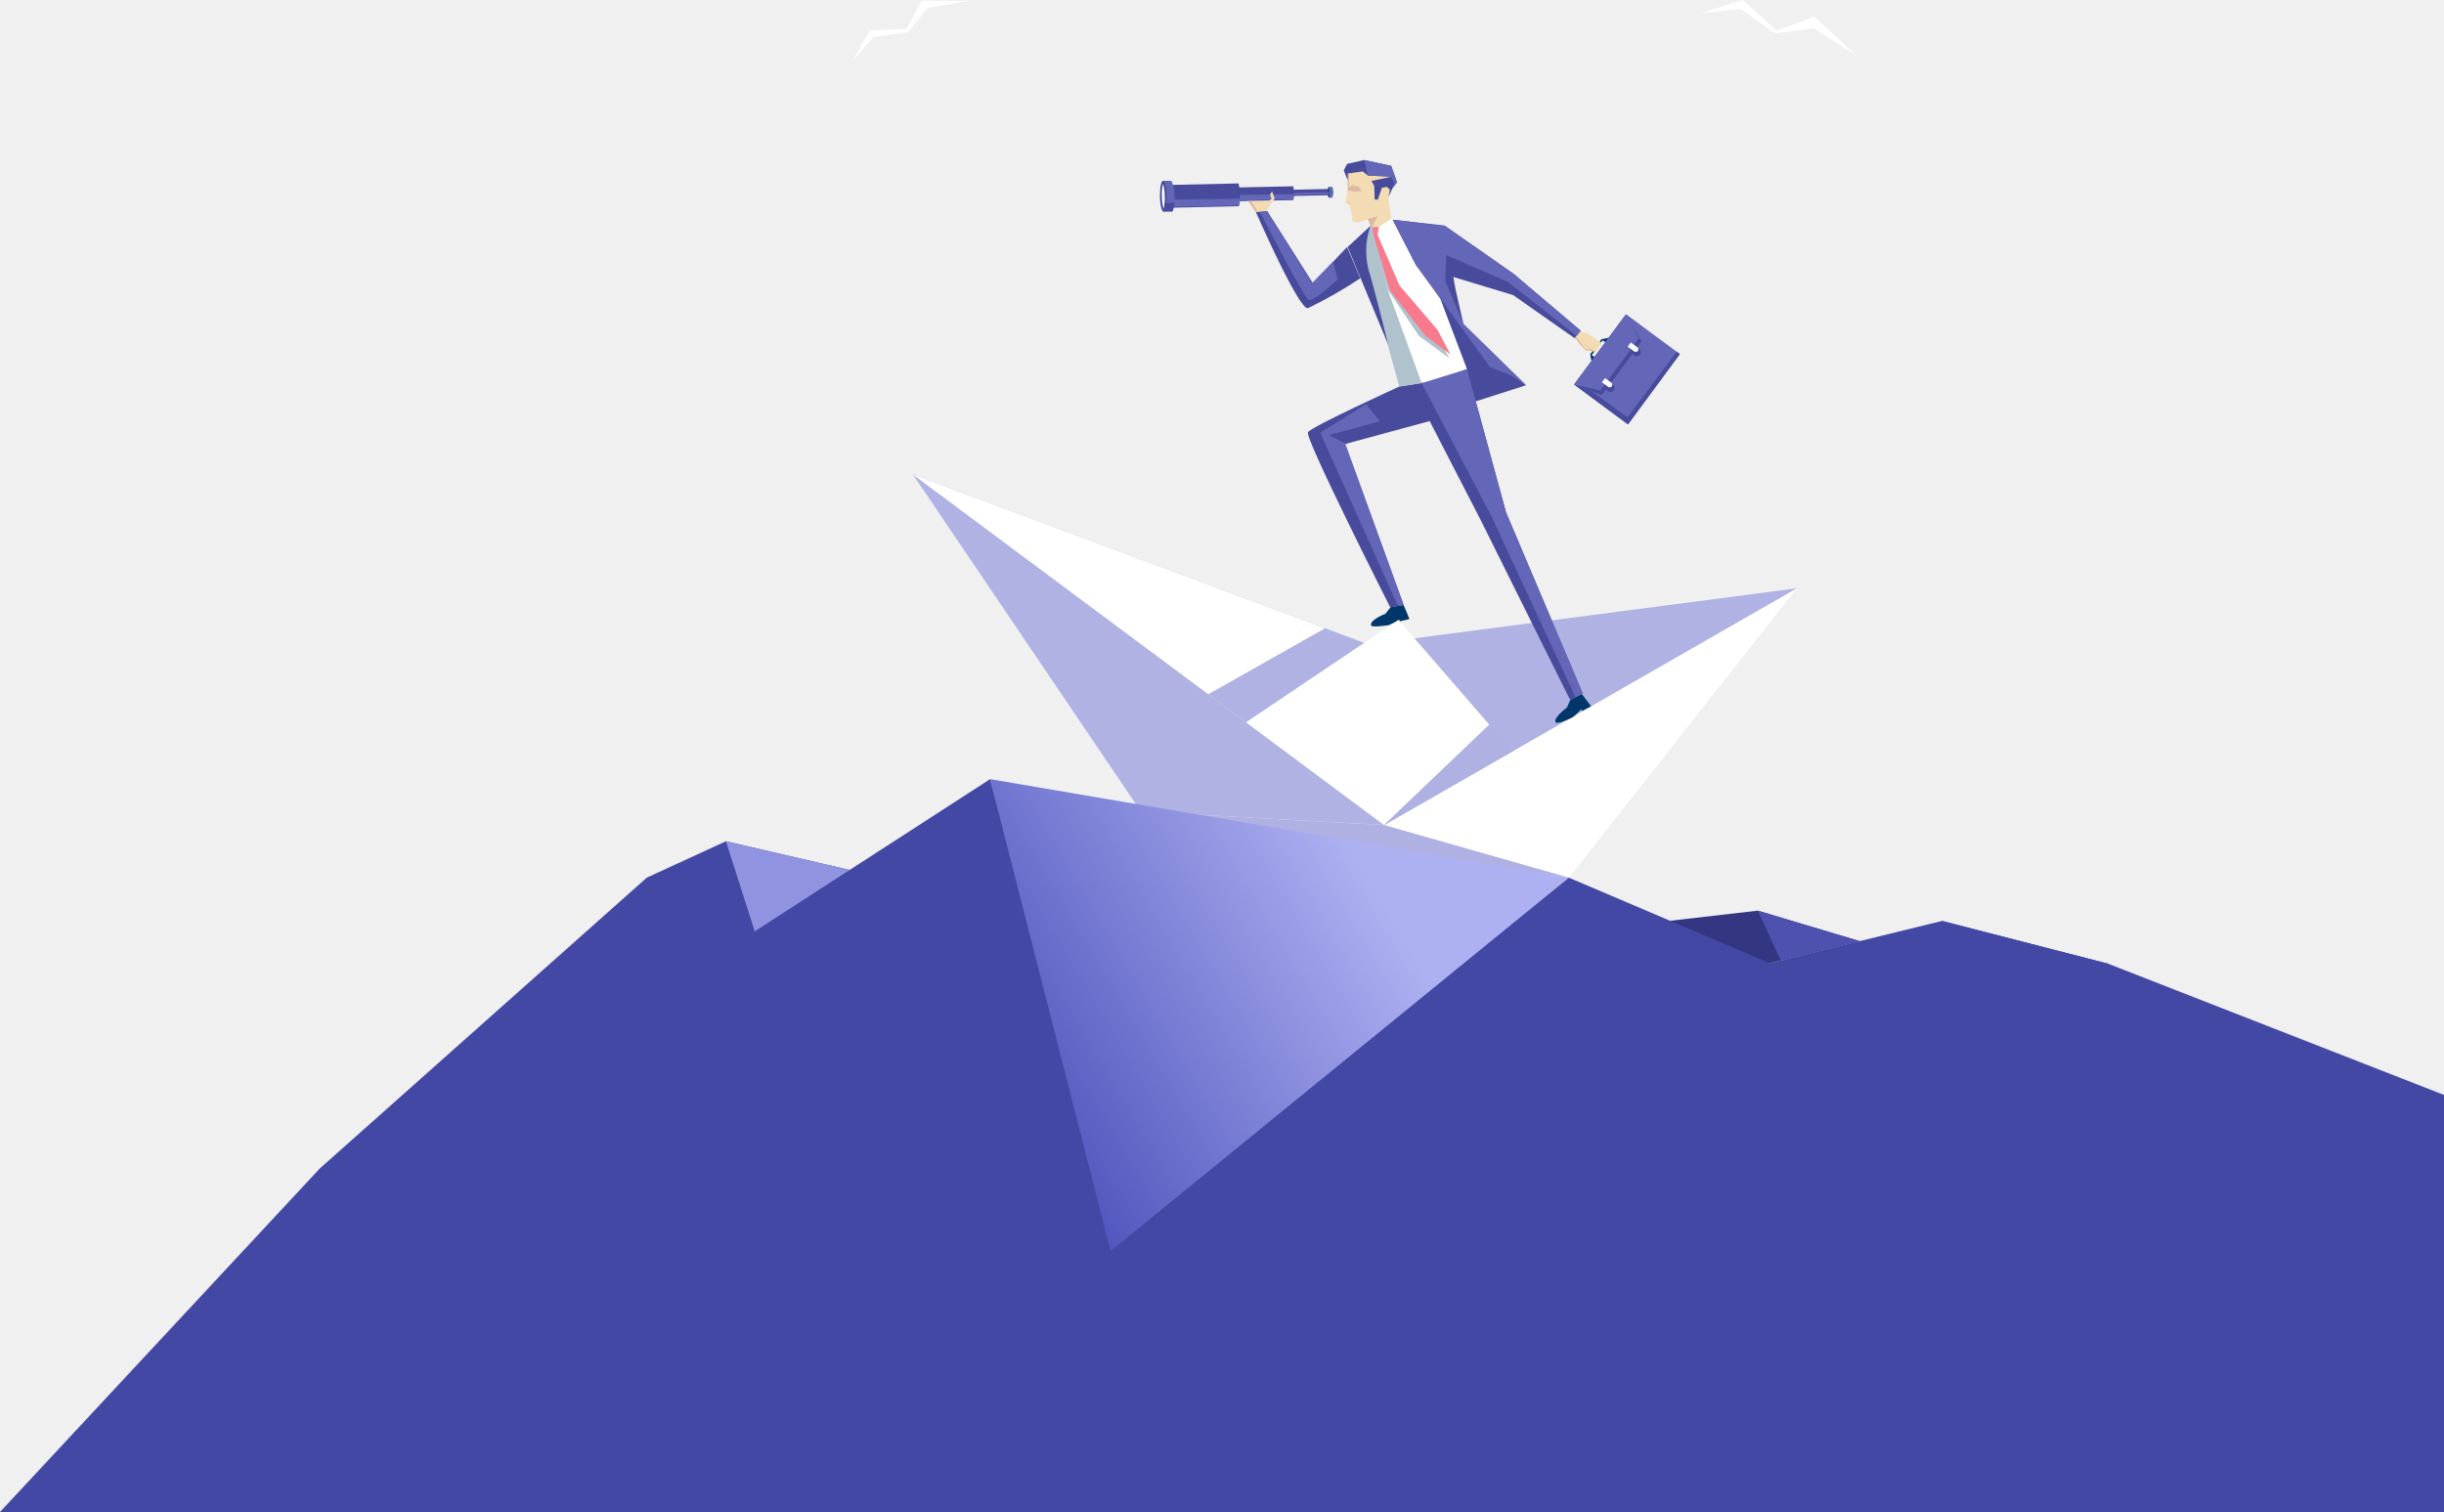
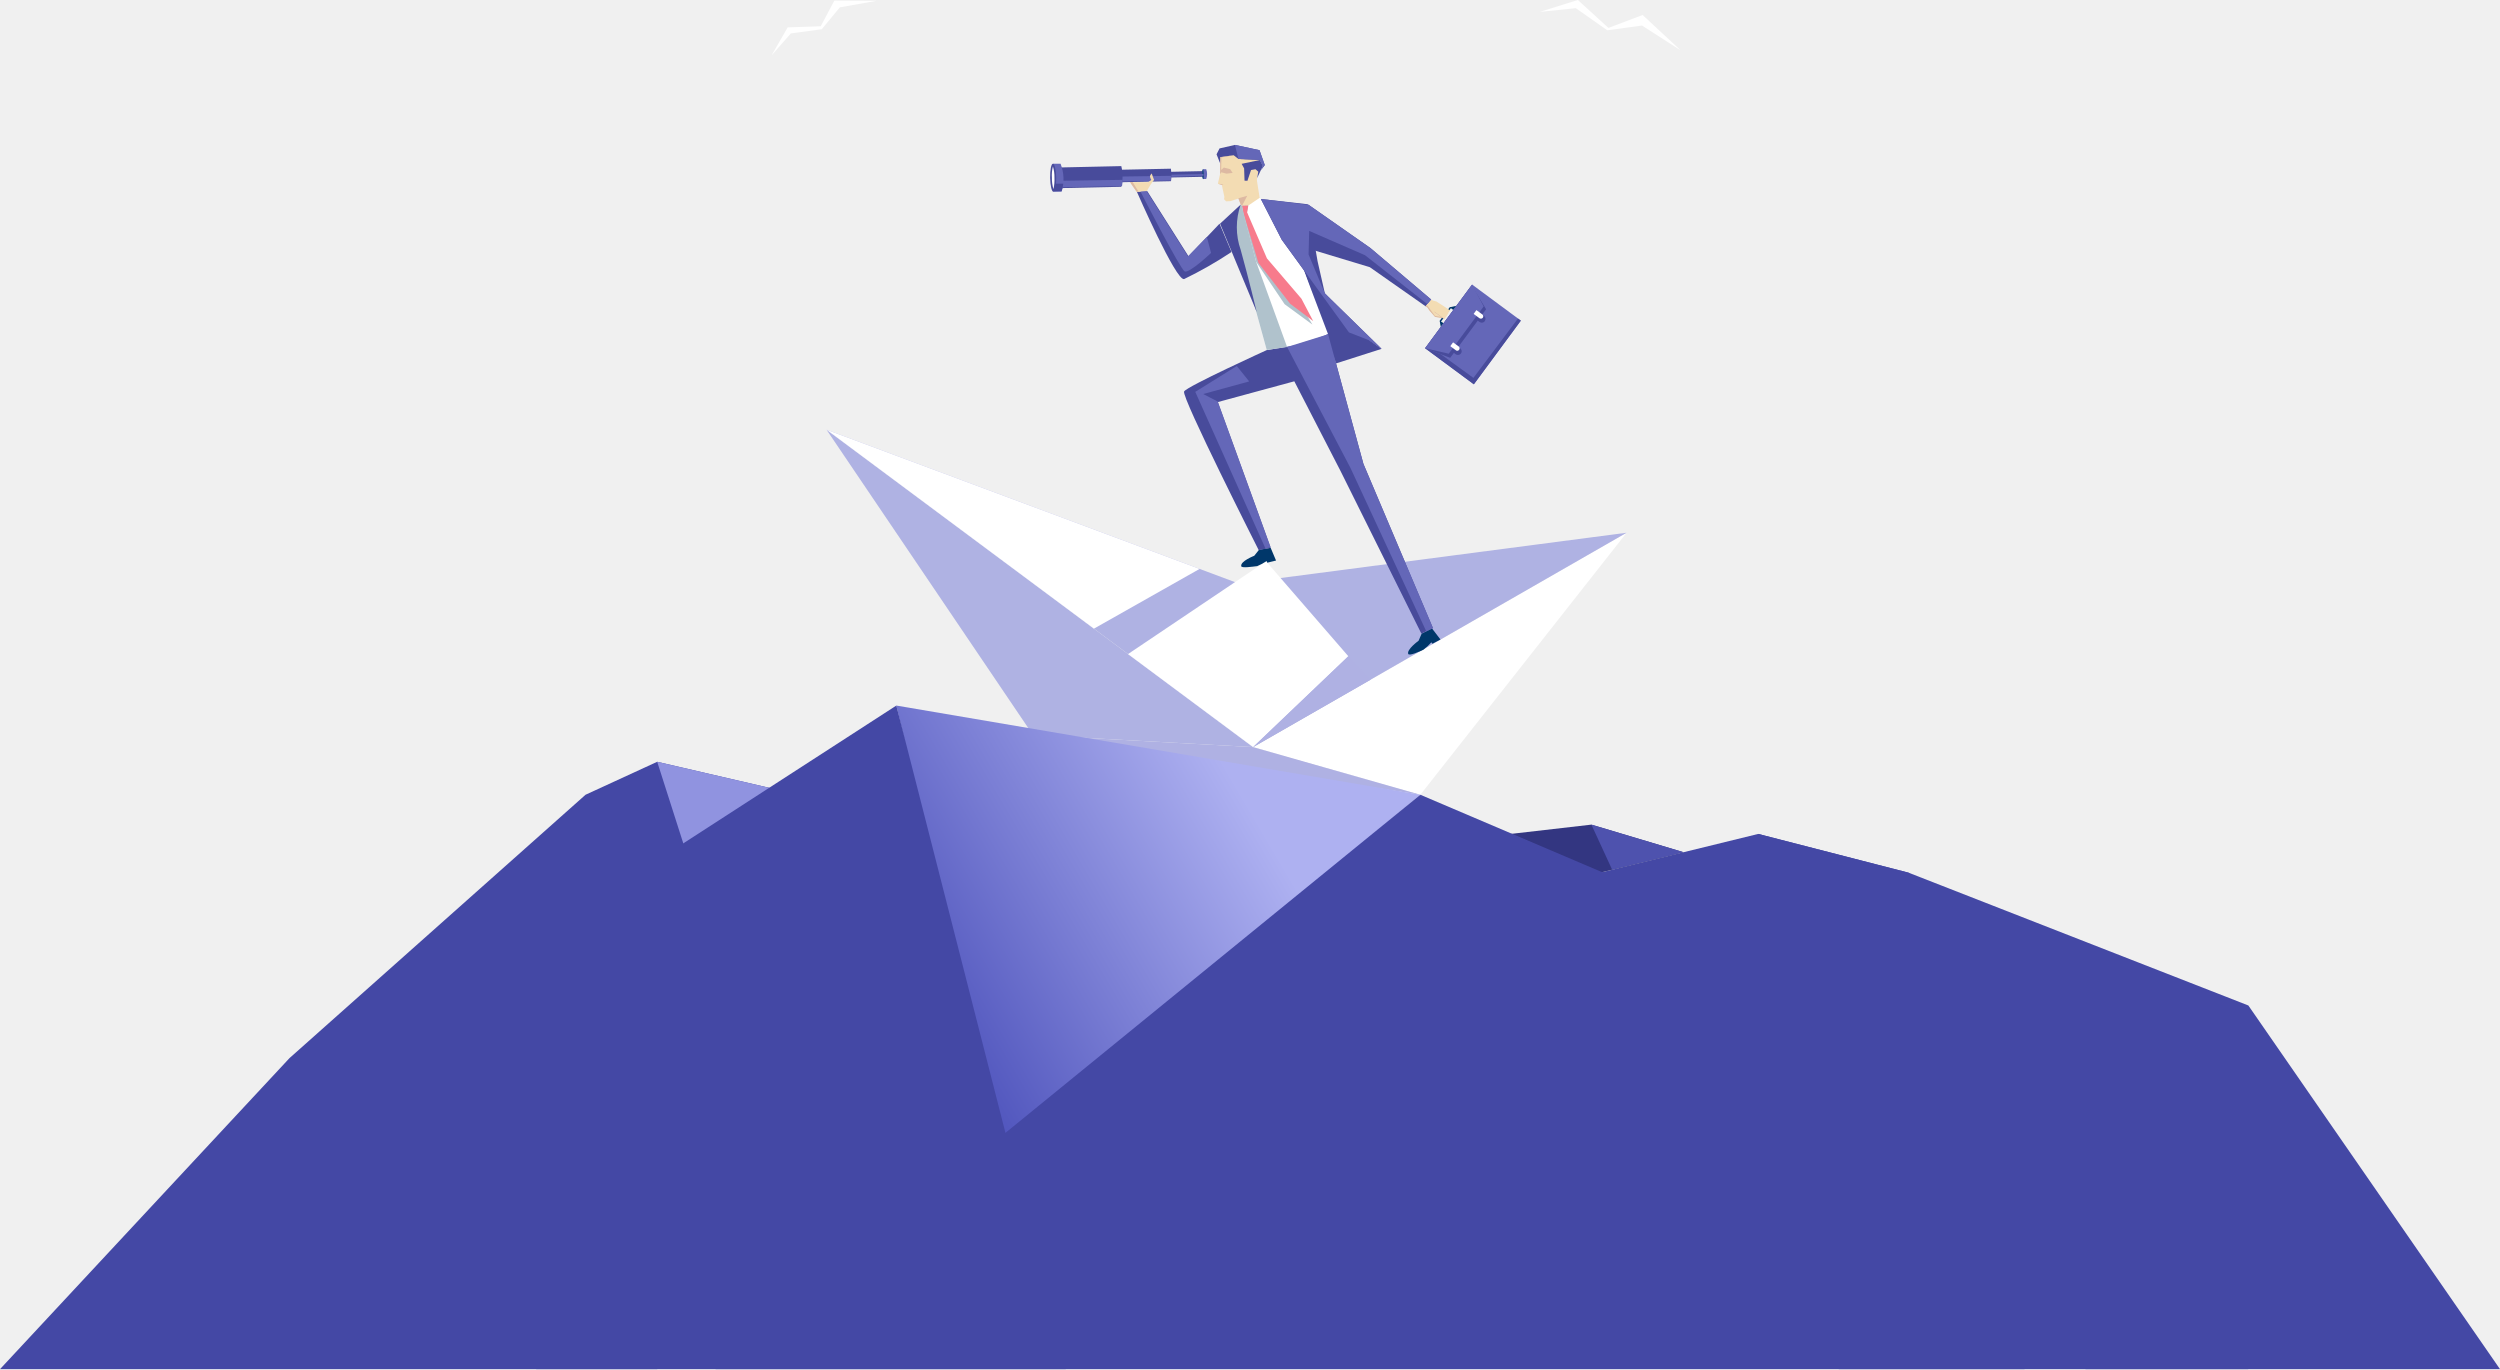
- <svg xmlns="http://www.w3.org/2000/svg" width="947" height="586" viewBox="0 0 947 586" fill="none">
+ <svg xmlns="http://www.w3.org/2000/svg" width="1070" height="586" viewBox="0 0 1070 586" fill="none">
  <path d="M536.328 319.76L696.188 228.008L607.903 340.155L536.328 319.76Z" fill="white" />
  <path d="M536.328 319.76L442.119 314.584L532.836 328.608L607.903 340.155L536.328 319.76Z" fill="#AFB1E3" />
-   <path d="M536.328 319.76L353.748 183.902L442.119 314.584L536.328 319.76Z" fill="#AFB2E3" />
+   <path d="M536.328 319.76L353.747 183.902L442.119 314.584L536.328 319.76Z" fill="#AFB2E3" />
  <path d="M547.469 247.474L696.188 228.008L536.328 319.76L547.469 247.474Z" fill="#AFB2E3" />
-   <path d="M353.748 183.902L528.592 249.155L536.328 319.76L353.748 183.902Z" fill="#AFB2E3" />
+   <path d="M353.747 183.902L528.592 249.155L536.328 319.76L353.747 183.902Z" fill="#AFB2E3" />
  <path d="M482.792 279.945L541.855 240.218L577.09 280.874L536.328 319.76L482.792 279.945Z" fill="white" />
-   <path d="M577.089 280.875L586.682 290.872L536.328 319.76L577.089 280.875Z" fill="#AFB1E3" />
+   <path d="M577.089 280.875L586.683 290.872L536.329 319.76L577.089 280.875Z" fill="#AFB1E3" />
  <path d="M513.428 243.492L468.202 269.062L353.748 183.902L513.428 243.492Z" fill="white" />
  <path d="M528.99 81.975L531.024 87.549L530.979 91.354L540.175 89.054L539.291 85.691L537.876 76.755L528.99 81.975Z" fill="#F3DCB3" />
  <path d="M539.158 69.632L537.478 79.719L533.72 83.789L526.603 86.089L524.79 86.178L523.906 85.293L524.039 84.275L522.934 79.144L521.253 78.613L522.182 74.543L522.314 67.243L526.558 64.279L537.169 65.031L539.158 69.632Z" fill="#F3DCB3" />
-   <path d="M591.325 149.307L571.828 155.545L557.195 113.296L567.054 125.595L585.135 144.971L591.325 149.307Z" fill="#484B9B" />
+   <path d="M591.325 149.307L571.829 155.545L557.196 113.296L567.054 125.595L585.135 144.971L591.325 149.307Z" fill="#484B9B" />
  <path d="M538.893 235.264L536.815 237.874C536.815 237.874 530.847 240.174 531.244 242.298C531.244 243.271 536.196 242.519 538.096 242.298C539.504 241.705 540.851 240.979 542.12 240.13L542.385 240.838L546.143 239.909L543.844 234.468L538.893 235.264Z" fill="#00376A" />
-   <path d="M608.478 271.186L607.152 274.238C607.152 274.238 601.935 277.999 602.73 279.901C603.172 280.83 607.594 278.883 609.274 278.043C610.5 277.115 611.625 276.063 612.633 274.902L613.076 275.522L616.524 273.707L612.899 268.974L608.478 271.186Z" fill="#00376A" />
-   <path d="M568.424 143.069L550.873 148.511L542.164 149.793L527.487 96.883L531.023 87.549L532.084 88.567L534.118 88.08L539.114 84.673L539.645 85.16L547.071 86.709L568.424 143.069Z" fill="white" />
+   <path d="M608.478 271.186L607.152 274.238C607.152 274.238 601.935 277.999 602.73 279.901C603.172 280.83 607.594 278.883 609.273 278.043C610.5 277.115 611.625 276.063 612.633 274.902L613.075 275.522L616.524 273.707L612.899 268.974L608.478 271.186Z" fill="#00376A" />
+   <path d="M568.424 143.069L550.873 148.511L542.164 149.793L527.487 96.883L531.024 87.549L532.084 88.567L534.118 88.08L539.114 84.673L539.645 85.16L547.071 86.709L568.424 143.069Z" fill="white" />
  <path d="M553.968 163.198L573.73 201.554L608.345 271.186L613.296 268.797L583.544 198.546L568.424 143.069L556.399 147.493L542.164 149.838C542.164 149.838 508.123 165.322 506.797 167.533C505.471 169.746 538.716 235.441 538.716 235.441L543.844 234.468L521.209 172.09L553.968 163.198Z" fill="#484B9B" />
-   <path d="M533.676 90.956L534.251 87.992L531.598 88.08L532.041 91.265L537.655 112.102L549.812 130.196L561.705 138.911L554.764 127.321L538.318 110.2L533.676 90.956Z" fill="#B0C2CC" />
-   <path d="M533.765 90.912L534.251 87.992L531.599 88.08L532.217 91.265L538.583 112.5L552.244 130.063L562.058 137.451L557.019 127.851L542.253 110.598L533.765 90.912Z" fill="#F77B8C" />
-   <path d="M542.164 149.793L550.873 148.511L537.655 112.102L532.085 90.646L531.598 88.08L531.023 87.549L529.697 89.938L527.884 97.99L542.164 149.793Z" fill="#B0C2CC" />
-   <path d="M567.054 125.595L563.915 111.792L559.716 87.417L539.645 85.16L548.574 102.591L577.354 142.273L585.755 145.547L591.325 149.307L567.054 125.595Z" fill="#484B9B" />
+   <path d="M533.676 90.956L534.251 87.992L531.599 88.08L532.041 91.265L537.655 112.102L549.813 130.196L561.705 138.911L554.764 127.321L538.318 110.2L533.676 90.956Z" fill="#B0C2CC" />
+   <path d="M533.764 90.912L534.251 87.992L531.598 88.08L532.217 91.265L538.583 112.5L552.244 130.063L562.058 137.451L557.019 127.851L542.253 110.598L533.764 90.912Z" fill="#F77B8C" />
+   <path d="M542.164 149.793L550.874 148.511L537.655 112.102L532.085 90.646L531.599 88.08L531.024 87.549L529.697 89.938L527.885 97.99L542.164 149.793Z" fill="#B0C2CC" />
+   <path d="M567.054 125.595L563.916 111.792L559.716 87.417L539.645 85.16L548.574 102.591L577.355 142.273L585.755 145.547L591.325 149.307L567.054 125.595Z" fill="#484B9B" />
  <path d="M531.023 87.549L522.182 95.734L537.875 133.514C537.875 133.514 534.428 119.18 531.023 106.97C528.805 100.687 528.805 93.833 531.023 87.549Z" fill="#484B9B" />
  <path d="M559.715 87.417L586.55 106.174L612.545 128.205L610.202 131.125L586.285 114.358L561.572 106.882L559.715 87.417Z" fill="#484B9B" />
  <path d="M531.421 70.119L532.483 72.066L532.659 77.33L533.897 77.375L535.444 72.773L537.346 72.42L538.539 73.481L538.053 76.225L540.529 70.96L539.246 68.482L531.421 70.119Z" fill="#484B9B" />
-   <path d="M630.804 164.481L650.918 137.23L630.052 121.79L623.597 130.505L609.937 149.042L630.804 164.481Z" fill="#6467B8" />
+   <path d="M630.804 164.481L650.918 137.23L630.052 121.79L623.598 130.505L609.937 149.042L630.804 164.481Z" fill="#6467B8" />
  <path d="M620.503 131.479L616.17 137.318L616.656 139.929L617.85 138.335L616.744 137.628L620.989 131.877L622.006 132.673L623.332 130.903L620.503 131.479Z" fill="#00376A" />
-   <path d="M609.937 149.042L629.831 122.145L636.064 132.364L634.384 134.62L635.18 135.195C635.514 135.457 635.733 135.839 635.791 136.261C635.849 136.681 635.74 137.109 635.489 137.451C635.332 137.664 635.124 137.836 634.886 137.952C634.647 138.068 634.384 138.124 634.119 138.114C633.805 138.079 633.503 137.973 633.235 137.805L632.483 137.23L624.172 148.467L624.924 149.042C625.097 149.165 625.245 149.321 625.356 149.502C625.469 149.683 625.544 149.884 625.577 150.095C625.61 150.306 625.6 150.52 625.549 150.727C625.497 150.933 625.405 151.128 625.277 151.298C625.115 151.503 624.906 151.667 624.667 151.775C624.429 151.883 624.168 151.931 623.906 151.917C623.588 151.902 623.281 151.795 623.022 151.608L622.271 151.032L620.679 153.156L609.937 149.042Z" fill="#484B9B" />
+   <path d="M609.937 149.042L629.831 122.145L636.064 132.364L634.384 134.62L635.18 135.195C635.515 135.457 635.734 135.839 635.791 136.261C635.849 136.681 635.741 137.109 635.489 137.451C635.332 137.664 635.125 137.836 634.886 137.952C634.647 138.068 634.384 138.124 634.119 138.114C633.805 138.079 633.503 137.973 633.235 137.805L632.483 137.23L624.172 148.467L624.924 149.042C625.098 149.165 625.245 149.321 625.357 149.502C625.469 149.683 625.544 149.884 625.577 150.095C625.61 150.306 625.6 150.52 625.549 150.727C625.498 150.933 625.405 151.128 625.277 151.298C625.115 151.503 624.906 151.667 624.668 151.775C624.429 151.883 624.168 151.931 623.907 151.917C623.588 151.902 623.281 151.795 623.022 151.608L622.271 151.032L620.68 153.156L609.937 149.042Z" fill="#484B9B" />
  <path d="M630.052 121.79L635.003 131.169L620.061 151.387L609.937 149.042L630.052 121.79Z" fill="#6467B8" />
-   <path d="M634.649 135.991C634.806 135.774 634.872 135.503 634.83 135.238C634.789 134.972 634.644 134.734 634.428 134.576L631.909 132.718L630.715 134.355L633.235 136.213C633.456 136.359 633.723 136.418 633.985 136.377C634.247 136.336 634.484 136.198 634.649 135.991Z" fill="white" />
+   <path d="M634.649 135.991C634.806 135.774 634.872 135.503 634.83 135.238C634.789 134.972 634.644 134.734 634.428 134.576L631.909 132.718L630.715 134.355L633.235 136.213C633.455 136.359 633.723 136.418 633.985 136.377C634.247 136.336 634.484 136.198 634.649 135.991Z" fill="white" />
  <path d="M624.437 149.793C624.611 149.599 624.708 149.347 624.708 149.085C624.708 148.825 624.611 148.573 624.437 148.378L621.918 146.52L620.724 148.156L623.244 150.014C623.438 150.119 623.662 150.153 623.879 150.113C624.096 150.073 624.293 149.96 624.437 149.793Z" fill="white" />
-   <path d="M650.918 137.23L649.681 136.345L630.626 161.738L616.656 151.608L609.937 149.042L630.804 164.481L650.918 137.23Z" fill="#484B9B" />
+   <path d="M650.918 137.23L649.681 136.345L630.627 161.738L616.657 151.608L609.937 149.042L630.804 164.481L650.918 137.23Z" fill="#484B9B" />
  <path d="M528.017 66.447L522.314 67.244L522.27 70.031L520.678 66.049L521.961 63.528L528.548 62.023L539.069 64.28L541.324 70.65L539.688 72.773L540.528 70.96L539.246 68.482L530.05 68.04L528.017 66.447Z" fill="#484B9B" />
  <path d="M610.158 131.036L610.954 131.611L611.838 132.939L614.181 135.637L617.629 136.168L615.949 135.062L615.065 134.619L614.357 133.956C614.357 133.956 618.115 136.566 618.293 136.522C618.529 136.317 618.685 136.035 618.735 135.726C619.101 135.491 619.37 135.129 619.486 134.708C619.486 134.708 620.061 134 619.972 133.735C619.883 133.469 620.768 133.027 620.635 132.85C620.503 132.673 614.712 129.001 614.712 129.001L613.297 128.647L612.545 128.205L610.158 131.036Z" fill="#F3DCB3" />
  <path d="M568.424 143.069L550.873 148.511L578.017 200.315L610.423 270.169L613.296 268.797L583.544 198.546L568.424 143.069Z" fill="#6467B8" />
  <path d="M521.209 171.869L514.976 168.64L534.649 163.243L529.344 156.651L511.571 167.711L541.59 234.689L543.844 234.247L521.209 171.869Z" fill="#6467B8" />
  <path d="M610.158 131.036L610.644 130.505L611.219 131.213L614.181 135.195L616.922 135.681L617.629 136.168L614.225 135.637L611.838 132.939L610.954 131.611L610.158 131.036Z" fill="#DDB9A2" />
  <path d="M618.292 136.522L613.518 133.116L614.357 133.956C614.357 133.956 617.938 136.566 618.292 136.522Z" fill="#DDB9A2" />
  <path d="M528.547 62.023L539.069 64.28L541.324 70.65L539.688 72.773L540.528 70.96L539.246 68.482L530.051 68.04L528.547 62.023Z" fill="#6467B8" />
  <path d="M577.355 142.273L556.311 113.208L548.575 102.591L539.645 85.16L560.113 87.682L586.55 106.174L612.545 128.205L610.909 130.151L584.207 109.226L560.334 98.83L560.069 108.916L567.054 125.595L591.325 149.307L585.755 145.547L577.355 142.273Z" fill="#6467B8" />
-   <path d="M533.809 83.789L531.598 88.081L531.023 87.549L530.007 84.851L533.809 83.789Z" fill="#DDB9A2" />
+   <path d="M533.809 83.789L531.599 88.081L531.024 87.549L530.007 84.851L533.809 83.789Z" fill="#DDB9A2" />
  <path d="M522.668 72.729L522.756 67.376L528.018 66.447L522.314 67.244L522.182 74.543L522.713 73.747L524.923 74.322L527.576 74.012L526.515 72.42L523.818 71.712L522.668 72.729Z" fill="#DDB9A2" />
-   <path d="M522.933 79.144L521.253 78.657L523.64 78.834L522.933 79.144Z" fill="#DDB9A2" />
+   <path d="M522.933 79.144L521.254 78.657L523.641 78.834L522.933 79.144Z" fill="#DDB9A2" />
  <path d="M494.182 73.683L515.354 73.225L515.406 75.657L494.235 76.116L494.182 73.683Z" fill="#484B9B" />
  <path d="M515.55 74.543C515.55 75.693 515.55 76.666 515.064 76.666C514.578 76.666 514.533 75.737 514.489 74.543C514.445 73.348 514.489 72.419 514.975 72.419C515.462 72.419 515.506 73.348 515.55 74.543Z" fill="#204B86" />
  <path d="M514.976 72.419H516.257C516.766 73.774 516.766 75.267 516.257 76.622H515.152C515.397 75.225 515.337 73.791 514.976 72.419Z" fill="#6467B8" />
  <path d="M501.271 75.649L515.064 75.206C515.109 74.972 515.109 74.732 515.064 74.499L501.315 74.764L501.271 75.649Z" fill="#6467B8" />
  <path d="M479.962 72.641L501.138 72.198C501.381 73.974 501.381 75.775 501.138 77.551L480.006 77.993L479.962 72.641Z" fill="#484B9B" />
-   <path d="M501.27 77.241C501.27 76.667 501.27 75.959 501.27 75.251L479.917 75.56V77.684L501.27 77.241Z" fill="#6467B8" />
+   <path d="M501.271 77.241C501.271 76.667 501.271 75.959 501.271 75.251L479.918 75.56V77.684L501.271 77.241Z" fill="#6467B8" />
  <path d="M453.967 71.668L479.918 71.093C480.626 73.999 480.626 77.034 479.918 79.941L453.967 80.515V71.668Z" fill="#484B9B" />
  <path d="M480.227 79.631C480.368 78.752 480.457 77.866 480.493 76.976L453.967 77.375V80.162L480.227 79.631Z" fill="#6467B8" />
  <path d="M450.696 70.075H453.923C455.436 73.903 455.592 78.135 454.365 82.063H451.138L450.696 70.075Z" fill="#6467B8" />
  <path d="M454.365 81.754C454.734 80.741 454.972 79.686 455.072 78.613H451.005V81.886L454.365 81.754Z" fill="#484B9B" />
  <path d="M452.066 76.091C452.066 79.409 451.579 82.108 450.873 82.108C450.165 82.108 449.502 79.454 449.458 76.136C449.413 72.817 449.9 70.075 450.652 70.075C451.403 70.075 451.978 72.729 452.066 76.091Z" fill="#484B9B" />
  <path d="M450.873 80.957C450.398 79.38 450.175 77.738 450.209 76.091C450.094 74.456 450.243 72.813 450.651 71.225C451.125 72.802 451.349 74.445 451.315 76.091C451.384 77.726 451.235 79.362 450.873 80.957Z" fill="white" />
-   <path d="M521.961 95.733L508.698 109.713L491.015 81.798L486.594 82.108C486.594 82.108 503.305 120.331 506.797 119.445C513.814 116.044 520.594 112.172 527.089 107.855L521.961 95.733Z" fill="#484B9B" />
-   <path d="M486.505 82.108L483.632 77.949H491.412L492.738 77.02C492.738 77.02 492.031 75.781 492.252 75.207C492.421 74.85 492.645 74.521 492.915 74.233L493.932 76.976L492.429 79.055L490.749 81.931L486.505 82.108Z" fill="#F3DCB3" />
-   <path d="M486.505 82.108L487.301 82.019L484.781 77.905L483.632 77.949L486.505 82.108Z" fill="#DDB9A2" />
+   <path d="M521.961 95.733L508.698 109.713L491.014 81.798L486.594 82.108C486.594 82.108 503.305 120.331 506.797 119.445C513.814 116.044 520.594 112.172 527.089 107.855L521.961 95.733Z" fill="#484B9B" />
+   <path d="M486.505 82.108L483.632 77.949H491.412L492.739 77.02C492.739 77.02 492.031 75.781 492.252 75.207C492.421 74.85 492.645 74.521 492.915 74.233L493.933 76.976L492.429 79.055L490.749 81.931L486.505 82.108Z" fill="#F3DCB3" />
+   <path d="M486.505 82.108L487.3 82.019L484.781 77.905L483.631 77.949L486.505 82.108Z" fill="#DDB9A2" />
  <path d="M516.523 101.396L518.335 108.253C518.335 108.253 509.007 117.101 507.062 116.172C505.117 115.243 488.14 82.019 488.14 82.019L490.749 81.798L508.432 109.713L516.523 101.396Z" fill="#6467B8" />
  <path d="M684.827 373.511L752.511 356.921L816.88 373.511L871.487 455.7L684.827 373.511Z" fill="#4448A5" />
  <path d="M646.542 356.921L681.114 352.939L720.592 364.751L684.827 373.511L646.542 356.921Z" fill="#333681" />
  <path d="M342.076 340.155L281.283 326.042L250.605 340.155L123.895 452.882L6.10352e-05 586H281.283L342.076 340.155Z" fill="url(#paint0_linear)" />
  <path d="M383.63 301.977L427.928 490.347L607.903 340.155L383.63 301.977Z" fill="url(#paint1_linear)" />
  <path d="M607.903 340.155L306.217 586H866.559L607.903 340.155Z" fill="#4448A5" />
-   <path d="M607.903 340.155L787.013 586H962.296L889.086 459.926L607.903 340.155Z" fill="#4448A5" />
+   <path d="M607.903 340.155L787.013 586H962.296L889.085 459.926L607.903 340.155Z" fill="#4448A5" />
  <path d="M752.511 356.921L892.605 586H1070L962.296 430.344L816.88 373.511L752.511 356.921Z" fill="#4448A5" />
  <path d="M720.592 364.751L681.113 352.939L689.999 372.227L720.592 364.751Z" fill="#4E52AE" />
  <path d="M281.283 326.042L298.572 380.103L342.076 340.155L281.283 326.042Z" fill="#9093E0" />
  <path d="M250.605 388.021L383.63 301.977L456.158 586H229.487L250.605 388.021Z" fill="url(#paint2_linear)" />
  <path d="M688.408 11.944L703.041 6.415L719.31 21.544L702.776 10.927L687.921 12.962L674.438 3.495L659.053 5.088L675.322 0L688.408 11.944Z" fill="white" />
-   <path d="M351.27 11.237L357.106 0.266L375.098 0.354L359.45 3.141L351.713 12.52L338.493 14.29L330.229 23.712L337.12 11.723L351.27 11.237Z" fill="white" />
+   <path d="M351.27 11.237L357.105 0.266L375.098 0.354L359.449 3.141L351.713 12.52L338.493 14.29L330.229 23.712L337.12 11.723L351.27 11.237Z" fill="white" />
  <defs>
    <linearGradient id="paint0_linear" x1="-595.469" y1="8052.08" x2="868.065" y2="9059.94" gradientUnits="userSpaceOnUse">
      <stop stop-color="#4448A5" />
      <stop offset="1" stop-color="#232780" />
    </linearGradient>
    <linearGradient id="paint1_linear" x1="228.895" y1="500.433" x2="523.744" y2="326.881" gradientUnits="userSpaceOnUse">
      <stop stop-color="#4448A5" />
      <stop offset="0.52" stop-color="#5055BD" />
      <stop offset="1" stop-color="#AEB1F1" />
    </linearGradient>
    <linearGradient id="paint2_linear" x1="-5632.94" y1="16351.1" x2="3508.74" y2="24924.8" gradientUnits="userSpaceOnUse">
      <stop stop-color="#4448A5" />
      <stop offset="1" stop-color="#2B5185" />
    </linearGradient>
  </defs>
</svg>
